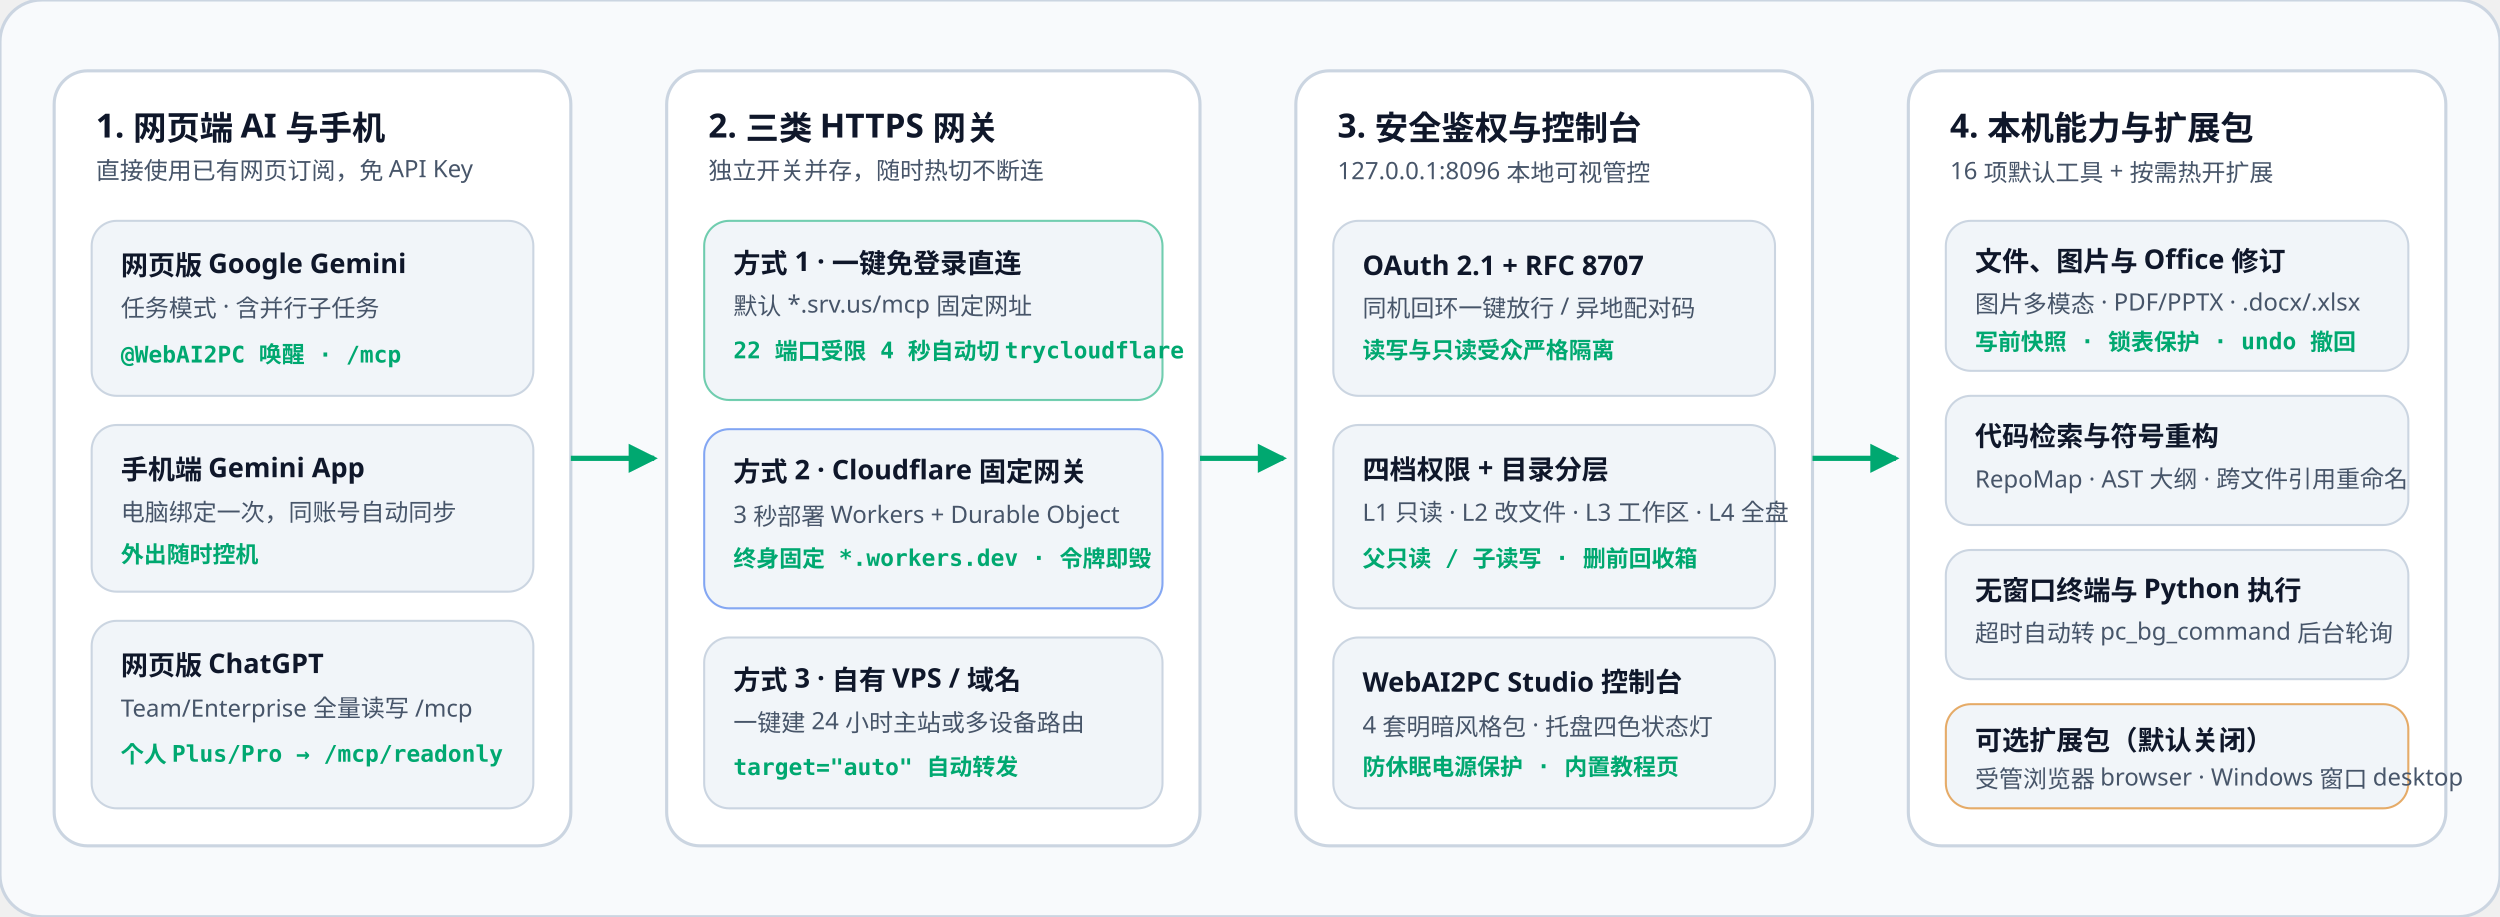
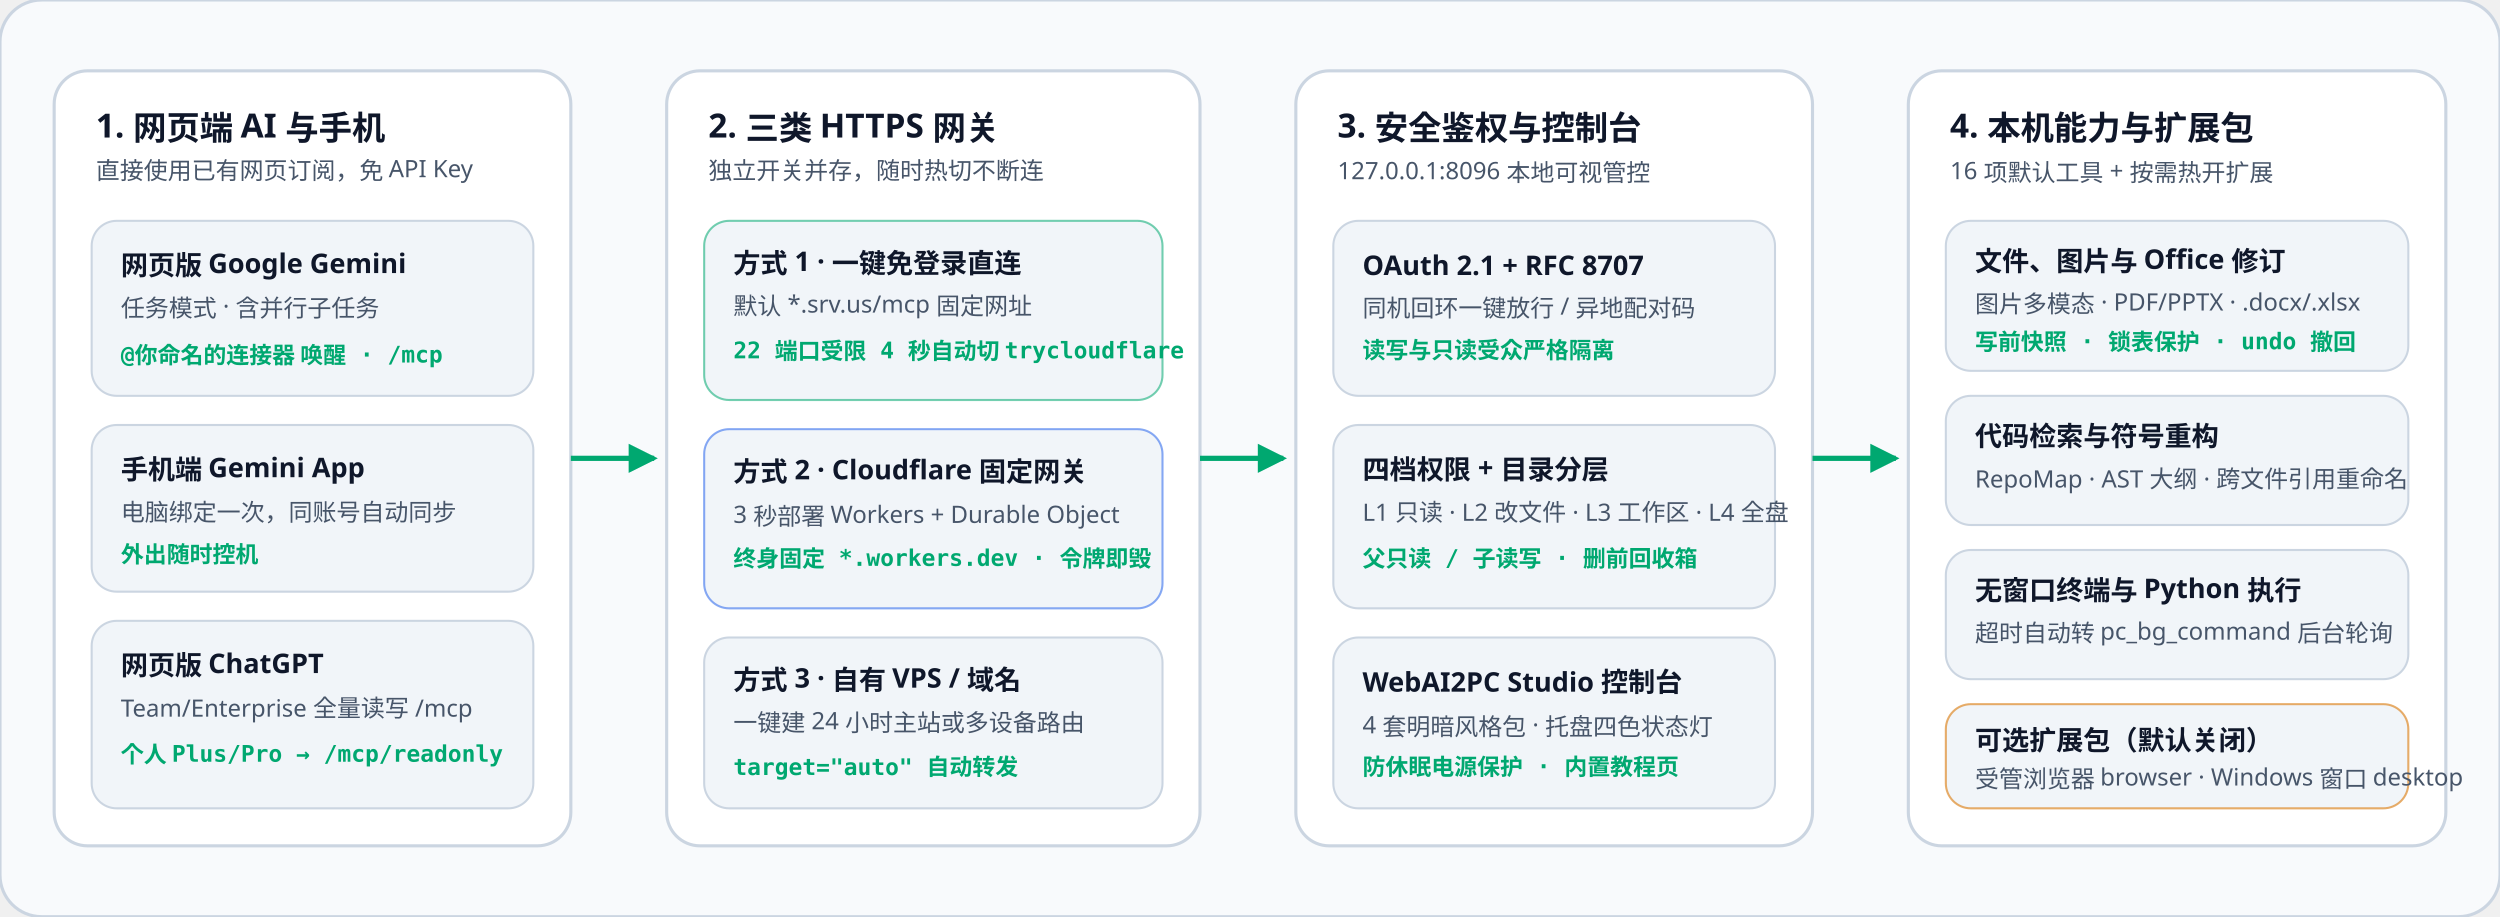
<svg xmlns="http://www.w3.org/2000/svg" viewBox="0 0 1200 440" width="1200" height="440" fill="none">
  <defs>
    <marker id="arr-arch-l" viewBox="0 0 10 10" refX="8" refY="5" markerWidth="7" markerHeight="7" orient="auto-start-reverse">
      <path d="M 1 1 L 9 5 L 1 9 z" fill="#00A870" />
    </marker>
    <style>
      .t-h { font-family: 'Segoe UI', 'PingFang SC', 'Microsoft YaHei', system-ui, sans-serif; font-size: 16px; font-weight: 700; fill: #0F172A; }
      .t-b { font-family: 'Segoe UI', 'PingFang SC', 'Microsoft YaHei', system-ui, sans-serif; font-size: 13px; font-weight: 600; fill: #0F172A; }
      .t-s { font-family: 'Segoe UI', 'PingFang SC', 'Microsoft YaHei', system-ui, sans-serif; font-size: 11.5px; fill: #475569; }
      .t-m { font-family: ui-monospace, SFMono-Regular, Menlo, Consolas, monospace; font-size: 11px; fill: #00A870; font-weight: 600; }
      .t-tag { font-family: ui-monospace, SFMono-Regular, Menlo, Consolas, monospace; font-size: 10.5px; font-weight: 700; }
    </style>
  </defs>
  <rect width="1200" height="440" rx="20" fill="#F8FAFC" stroke="#CBD5E1" stroke-width="1.5" />
  <rect x="26" y="34" width="248" height="372" rx="16" fill="#FFFFFF" stroke="#CBD5E1" stroke-width="1.5" />
  <text x="46" y="66" class="t-h">1. 网页端 AI 与手机</text>
  <text x="46" y="86" class="t-s">直接使用已有网页订阅，免 API Key</text>
  <rect x="44" y="106" width="212" height="84" rx="12" fill="#F1F5F9" stroke="#CBD5E1" />
  <text x="58" y="132" class="t-b">网页版 Google Gemini</text>
  <text x="58" y="152" class="t-s">任务模式 · 含并行子任务</text>
-   <text x="58" y="174" class="t-m">@WebAI2PC 唤醒 · /mcp</text>
+   <text x="58" y="174" class="t-m">@你命名的连接器 唤醒 · /mcp</text>
  <rect x="44" y="204" width="212" height="80" rx="12" fill="#F1F5F9" stroke="#CBD5E1" />
  <text x="58" y="230" class="t-b">手机端 Gemini App</text>
  <text x="58" y="250" class="t-s">电脑绑定一次，同账号自动同步</text>
  <text x="58" y="270" class="t-m">外出随时控机</text>
  <rect x="44" y="298" width="212" height="90" rx="12" fill="#F1F5F9" stroke="#CBD5E1" />
  <text x="58" y="324" class="t-b">网页版 ChatGPT</text>
  <text x="58" y="344" class="t-s">Team/Enterprise 全量读写 /mcp</text>
  <text x="58" y="366" class="t-m">个人 Plus/Pro → /mcp/readonly</text>
  <line x1="274" y1="220" x2="314" y2="220" stroke="#00A870" stroke-width="2.5" marker-end="url(#arr-arch-l)" />
  <rect x="320" y="34" width="256" height="372" rx="16" fill="#FFFFFF" stroke="#CBD5E1" stroke-width="1.5" />
  <text x="340" y="66" class="t-h">2. 三类 HTTPS 网关</text>
  <text x="340" y="86" class="t-s">独立开关并存，随时热切不断连</text>
  <rect x="338" y="106" width="220" height="86" rx="12" fill="#F1F5F9" stroke="#00A870" stroke-opacity="0.55" />
  <text x="352" y="131" class="t-b">方式 1 · 一键免登录直连</text>
  <text x="352" y="151" class="t-s">默认 *.srv.us/mcp 固定网址</text>
  <text x="352" y="172" class="t-m">22 端口受限 4 秒自动切 trycloudflare</text>
  <rect x="338" y="206" width="220" height="86" rx="12" fill="#F1F5F9" stroke="#2563EB" stroke-opacity="0.55" />
  <text x="352" y="231" class="t-b">方式 2 · Cloudflare 固定网关</text>
  <text x="352" y="251" class="t-s">3 秒部署 Workers + Durable Object</text>
  <text x="352" y="272" class="t-m" fill="#2563EB">终身固定 *.workers.dev · 令牌即毁</text>
  <rect x="338" y="306" width="220" height="82" rx="12" fill="#F1F5F9" stroke="#CBD5E1" />
  <text x="352" y="331" class="t-b">方式 3 · 自有 VPS / 域名</text>
  <text x="352" y="351" class="t-s">一键建 24 小时主站或多设备路由</text>
  <text x="352" y="372" class="t-m">target="auto" 自动转发</text>
  <line x1="576" y1="220" x2="616" y2="220" stroke="#00A870" stroke-width="2.5" marker-end="url(#arr-arch-l)" />
  <rect x="622" y="34" width="248" height="372" rx="16" fill="#FFFFFF" stroke="#CBD5E1" stroke-width="1.5" />
  <text x="642" y="66" class="t-h">3. 安全鉴权与控制台</text>
  <text x="642" y="86" class="t-s">127.0.0.1:8096 本地可视管控</text>
  <rect x="640" y="106" width="212" height="84" rx="12" fill="#F1F5F9" stroke="#CBD5E1" />
  <text x="654" y="132" class="t-b">OAuth 2.1 + RFC 8707</text>
  <text x="654" y="152" class="t-s">同机回环一键放行 / 异地配对码</text>
  <text x="654" y="172" class="t-m">读写与只读受众严格隔离</text>
  <rect x="640" y="204" width="212" height="88" rx="12" fill="#F1F5F9" stroke="#CBD5E1" />
  <text x="654" y="230" class="t-b">四档权限 + 目录分层</text>
  <text x="654" y="250" class="t-s">L1 只读 · L2 改文件 · L3 工作区 · L4 全盘</text>
  <text x="654" y="272" class="t-m">父只读 / 子读写 · 删前回收箱</text>
  <rect x="640" y="306" width="212" height="82" rx="12" fill="#F1F5F9" stroke="#CBD5E1" />
  <text x="654" y="332" class="t-b">WebAI2PC Studio 控制台</text>
  <text x="654" y="352" class="t-s">4 套明暗风格包 · 托盘四色状态灯</text>
  <text x="654" y="372" class="t-m">防休眠电源保护 · 内置教程页</text>
  <line x1="870" y1="220" x2="910" y2="220" stroke="#00A870" stroke-width="2.5" marker-end="url(#arr-arch-l)" />
  <rect x="916" y="34" width="258" height="372" rx="16" fill="#FFFFFF" stroke="#CBD5E1" stroke-width="1.5" />
  <text x="936" y="66" class="t-h">4. 本机能力与扩展包</text>
  <text x="936" y="86" class="t-s">16 项默认工具 + 按需热开扩展</text>
  <rect x="934" y="106" width="222" height="72" rx="12" fill="#F1F5F9" stroke="#CBD5E1" />
  <text x="948" y="130" class="t-b">文件、图片与 Office 修订</text>
  <text x="948" y="150" class="t-s">图片多模态 · PDF/PPTX · .docx/.xlsx</text>
  <text x="948" y="168" class="t-m">写前快照 · 锁表保护 · undo 撤回</text>
  <rect x="934" y="190" width="222" height="62" rx="12" fill="#F1F5F9" stroke="#CBD5E1" />
  <text x="948" y="214" class="t-b">代码检索与符号重构</text>
  <text x="948" y="234" class="t-s">RepoMap · AST 大纲 · 跨文件引用重命名</text>
  <rect x="934" y="264" width="222" height="62" rx="12" fill="#F1F5F9" stroke="#CBD5E1" />
  <text x="948" y="288" class="t-b">无窗口终端与 Python 执行</text>
  <text x="948" y="308" class="t-s">超时自动转 pc_bg_command 后台轮询</text>
  <rect x="934" y="338" width="222" height="50" rx="12" fill="#F1F5F9" stroke="#D97706" stroke-opacity="0.6" />
  <text x="948" y="360" class="t-b">可选扩展包（默认关闭）</text>
  <text x="948" y="378" class="t-s">受管浏览器 browser · Windows 窗口 desktop</text>
</svg>
